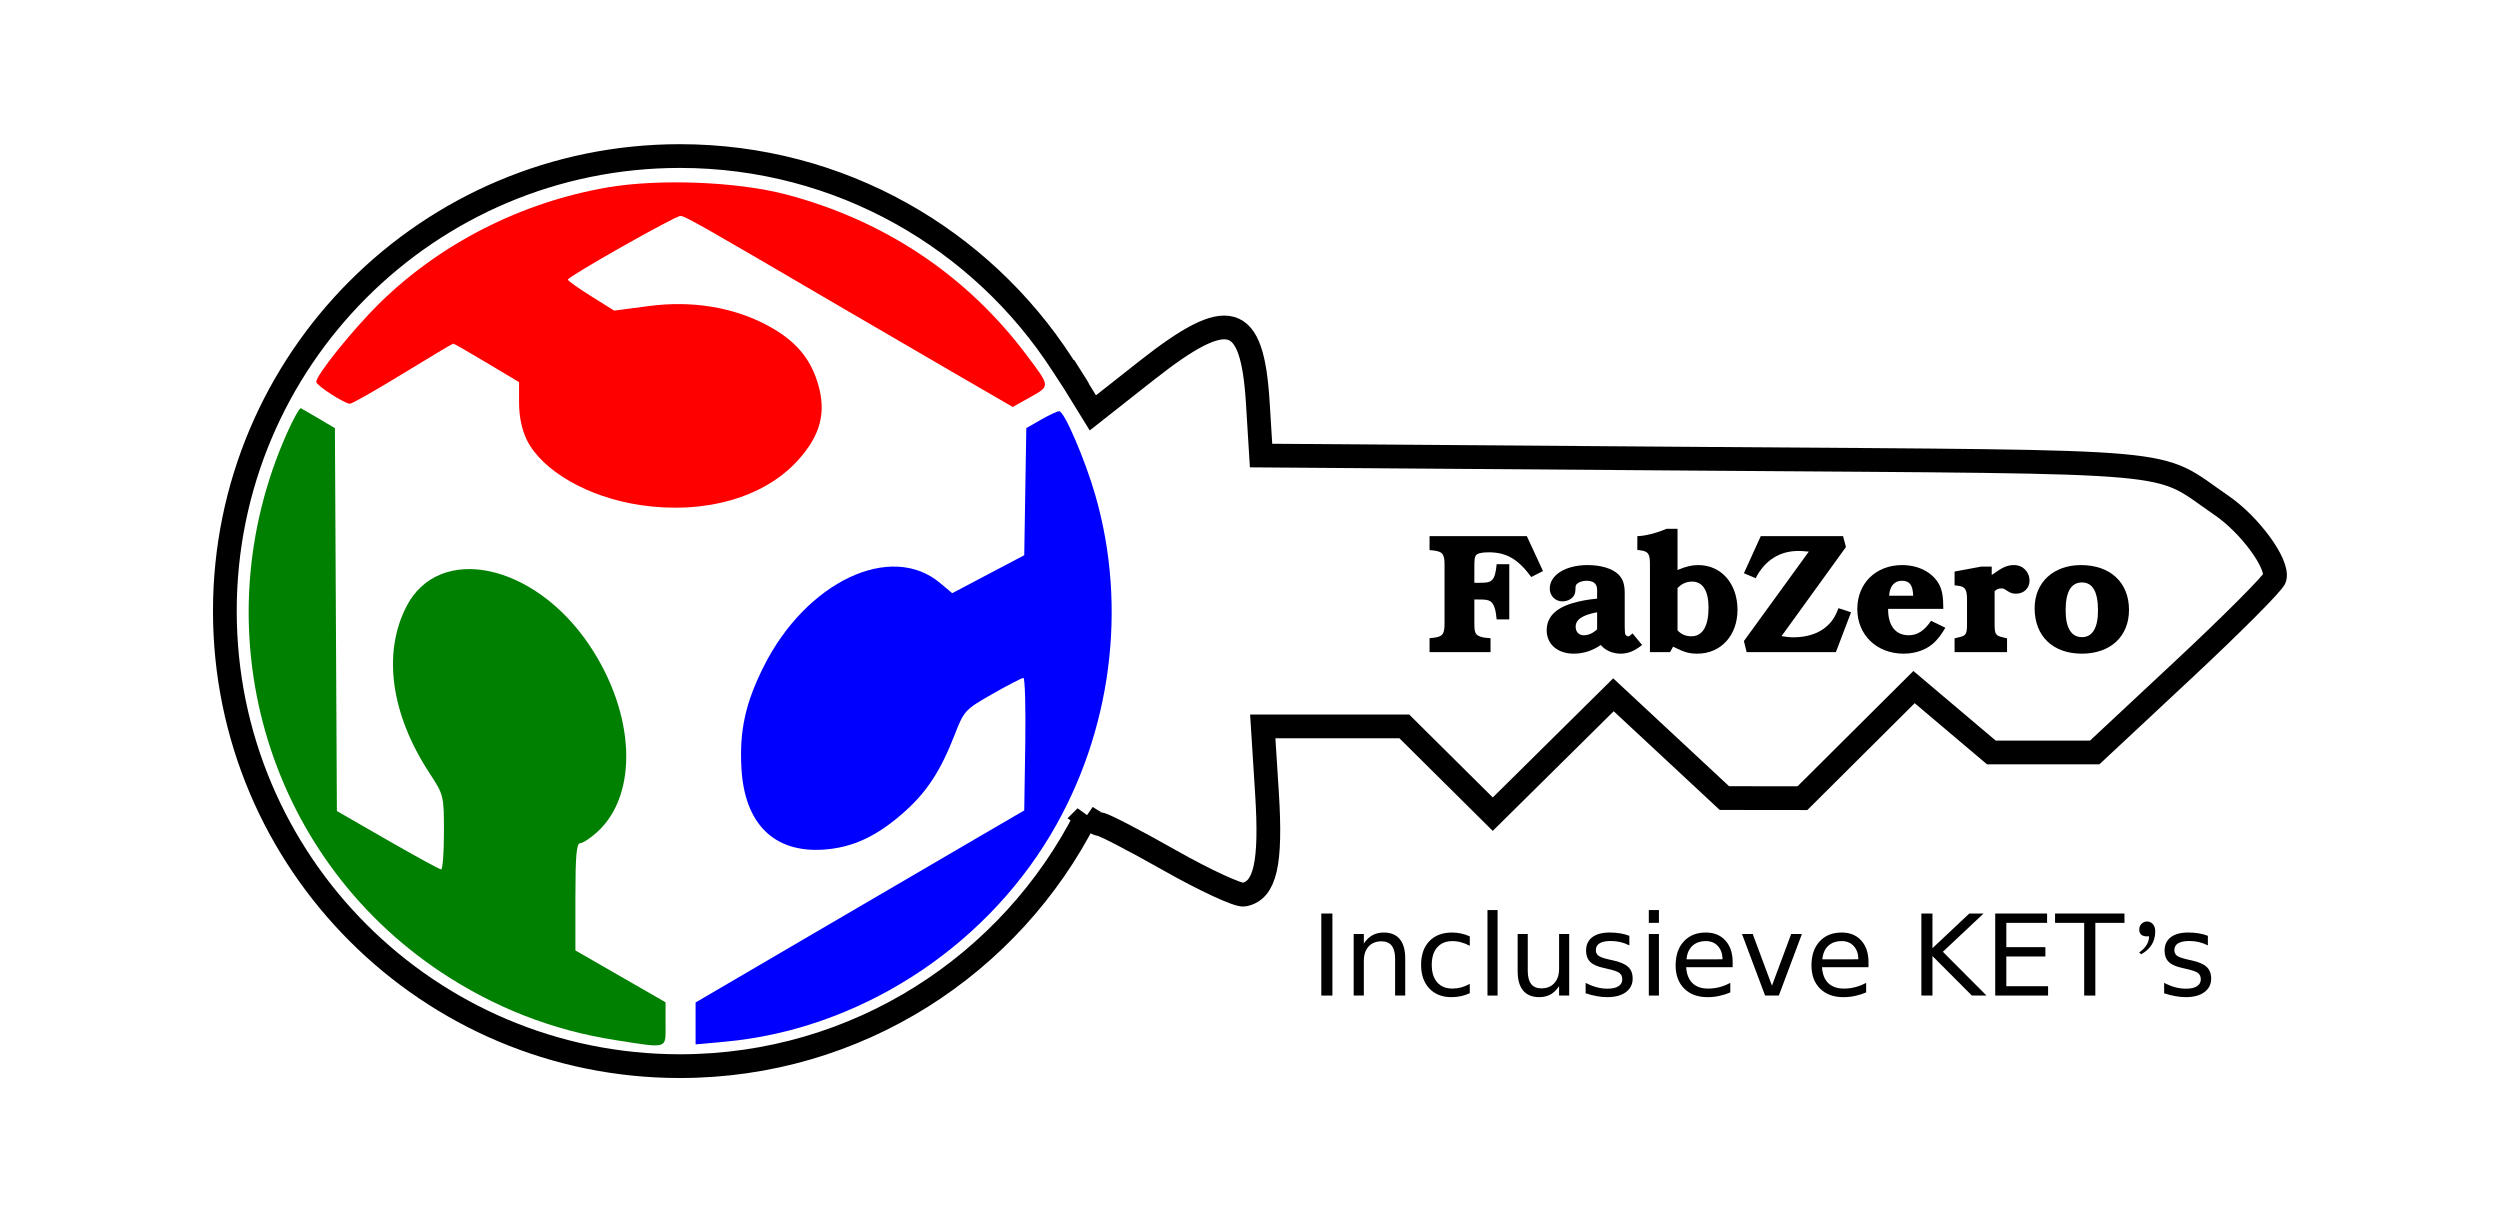
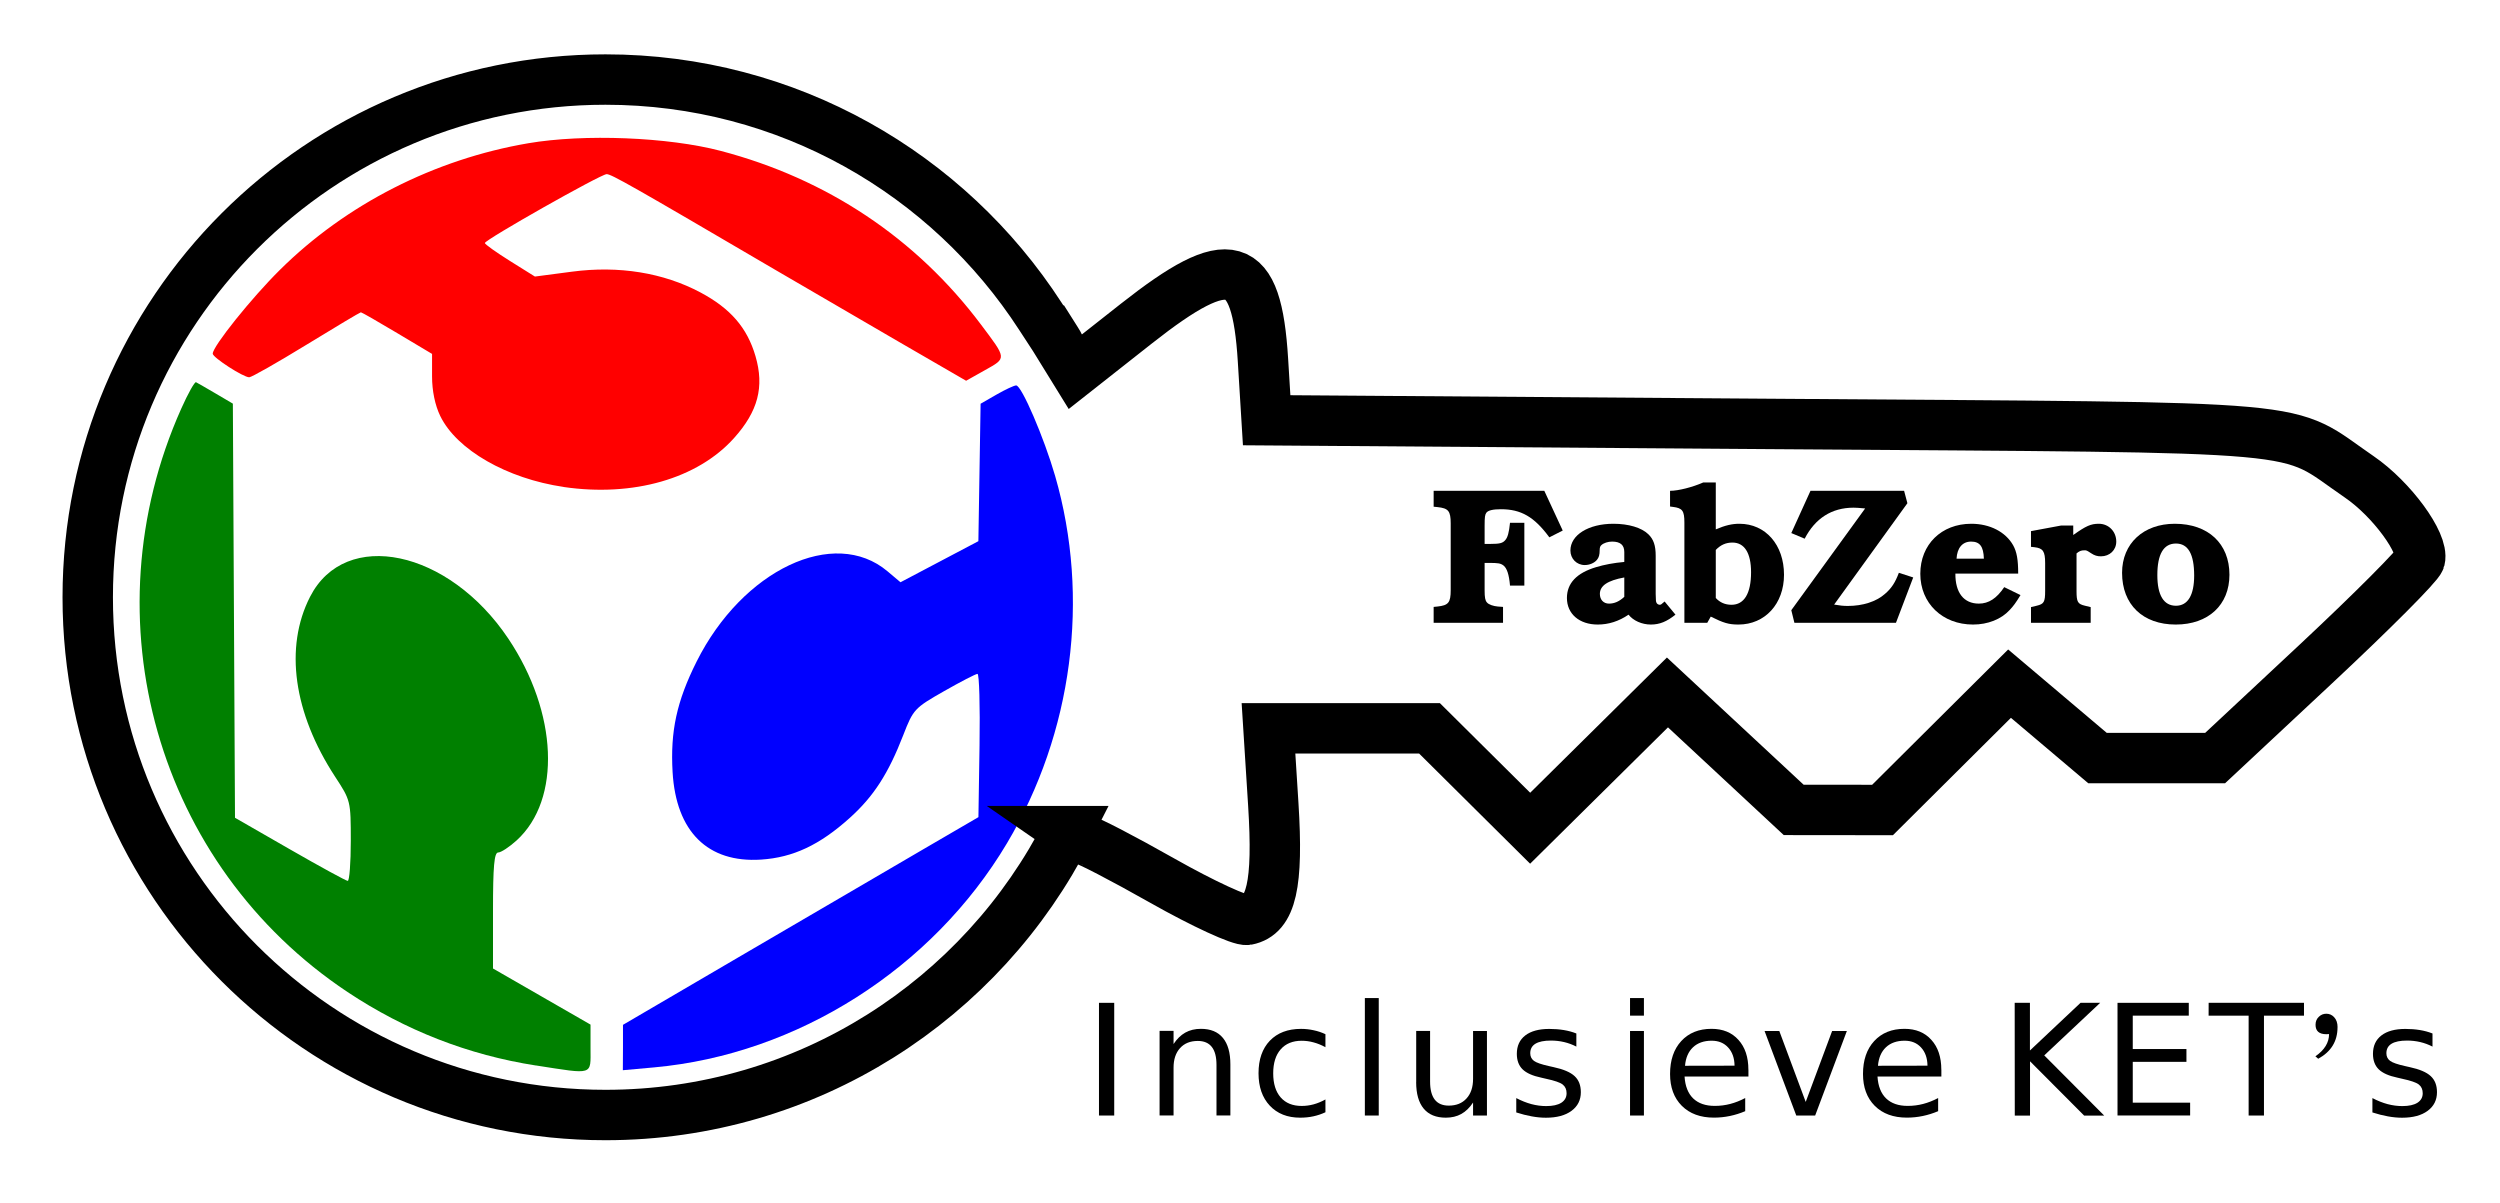
- <svg xmlns="http://www.w3.org/2000/svg" width="420.042mm" height="205.351mm" viewBox="0 0 420.042 205.351" version="1.1" id="svg1554">
+ <svg xmlns="http://www.w3.org/2000/svg" width="53.464mm" height="25.722mm" viewBox="0 0 53.464 25.722" version="1.1" id="svg1554">
  <defs id="defs1548" />
-   <g id="layer1" transform="translate(92.84821,-108.1458)">
-     <path style="fill:#008000;stroke-width:0.631" d="m 10.494,282.891 c -10.479,-1.629 -20.321,-5.469 -29.26,-11.416 -29.592,-19.69 -40.474,-57.869 -25.83,-90.628 1.052,-2.355 2.084,-4.2 2.293,-4.102 0.209,0.099 1.582,0.889 3.052,1.757 l 2.673,1.578 0.167,32.167 0.167,32.167 8.519,4.898 c 4.686,2.694 8.732,4.903 8.993,4.909 0.26,0.005 0.473,-2.797 0.473,-6.228 0,-6.17 -0.027,-6.28 -2.42,-9.939 -6.487,-9.918 -7.913,-20.112 -3.91,-27.958 5.475,-10.732 21.545,-7.342 30.802,6.498 7.692,11.5 8.249,24.981 1.295,31.332 -1.137,1.038 -2.43,1.888 -2.873,1.888 -0.616,0 -0.806,2.121 -0.806,9.011 v 9.011 l 7.573,4.355 7.573,4.355 v 3.673 c 0,4.264 0.577,4.082 -8.481,2.674 z" id="path859-8-9-3" />
-     <path style="fill:#0000ff;stroke-width:0.631" d="m 24.023,280.099 v -3.522 l 19.369,-11.332 c 10.653,-6.232 23.077,-13.492 27.609,-16.132 l 8.24,-4.801 0.172,-11.134 c 0.095,-6.124 -0.047,-11.131 -0.316,-11.128 -0.268,0.002 -2.612,1.216 -5.209,2.695 -4.569,2.602 -4.772,2.821 -6.311,6.787 -2.337,6.025 -4.623,9.565 -8.329,12.897 -4.675,4.203 -8.806,6.144 -13.77,6.468 -8.28,0.541 -13.211,-4.335 -13.747,-13.595 -0.367,-6.346 0.642,-10.992 3.731,-17.162 7.138,-14.262 21.372,-20.998 29.652,-14.031 l 2.023,1.702 6.052,-3.188 6.052,-3.188 0.174,-10.679 0.174,-10.679 2.475,-1.42 c 1.361,-0.781 2.736,-1.42 3.055,-1.42 0.845,0 4.324,8.088 6.055,14.075 5.468,18.919 2.72,39.9 -7.468,57.027 -11.587,19.479 -32.567,32.817 -54.792,34.835 l -4.891,0.444 z" id="path857-5-3-0" />
-     <path style="fill:#ff0000;stroke-width:0.631" d="M 14.811,193.018 C 5.972,191.722 -1.826,187.238 -4.366,181.99 c -0.806,-1.665 -1.271,-3.907 -1.271,-6.133 v -3.508 l -5.412,-3.235 c -2.977,-1.779 -5.516,-3.235 -5.644,-3.235 -0.127,0 -3.938,2.272 -8.469,5.049 -4.53,2.777 -8.528,5.049 -8.883,5.049 -0.921,0 -5.67,-3.072 -5.67,-3.668 0,-1.138 6.025,-8.649 10.46,-13.041 10.268,-10.168 23.995,-17.162 38.559,-19.644 8.659,-1.476 21.733,-0.957 29.896,1.187 16.501,4.334 30.352,13.57 40.395,26.937 4.058,5.401 4.041,5.221 0.685,7.108 l -2.966,1.667 -10.396,-6.024 c -5.718,-3.313 -14.372,-8.354 -19.231,-11.202 -22.356,-13.1 -25.478,-14.873 -26.203,-14.873 -0.903,0 -18.919,10.192 -18.919,10.703 0,0.19 1.751,1.439 3.891,2.777 l 3.891,2.432 5.763,-0.763 c 7.274,-0.963 14.186,0.157 19.956,3.232 4.671,2.49 7.249,5.475 8.542,9.894 1.398,4.776 0.4,8.572 -3.347,12.74 -5.662,6.297 -15.66,9.162 -26.452,7.58 z" id="path853-1-1-0" />
-     <path style="opacity:1;fill:none;fill-opacity:1;stroke:#000000;stroke-width:3.989;stroke-miterlimit:4;stroke-dasharray:none;stroke-dashoffset:0;stroke-opacity:1" d="m 89.615,245.357 c -12.615,24.873 -38.431,41.919 -68.229,41.919 -42.225,0 -76.455,-34.23 -76.455,-76.455 0,-42.225 34.23,-76.455 76.455,-76.455 26.921,0 50.593,13.914 64.215,34.944 5.813,8.974 0.343,0.38 0.343,0.38 l 4.825,7.826 9.019,-7.105 c 13.86,-10.92 17.758,-9.795 18.695,5.392 l 0.548,8.883 74.56,0.548 c 82.615,0.607 75.297,-0.051 86.796,7.814 4.77,3.262 9.564,9.801 8.953,12.209 -0.196,0.773 -7.081,7.686 -15.301,15.362 l -14.944,13.956 h -8.678 -8.678 l -6.498,-5.494 -6.498,-5.494 -9.375,9.332 -9.375,9.332 -6.557,-0.008 -6.557,-0.008 -9.32,-8.676 -9.32,-8.676 -10.138,10.029 -10.139,10.029 -7.433,-7.376 -7.433,-7.376 h -11.89 -11.89 l 0.711,11.239 c 0.747,11.799 -0.285,16.343 -3.866,17.032 -0.944,0.182 -6.546,-2.404 -12.448,-5.747 -5.902,-3.343 -11.174,-6.077 -11.714,-6.077 -0.541,0 -2.385,-1.278 -2.385,-1.278 z" id="path1000-4-4" />
-     <g aria-label="FabZero" transform="matrix(0.715533,0,0,0.715533,240.7319,862.7699)" style="font-style:normal;font-variant:normal;font-weight:normal;font-stretch:normal;font-size:40px;line-height:1;font-family:sans-serif;-inkscape-font-specification:sans-serif;letter-spacing:0px;word-spacing:0px;fill:#000000;fill-opacity:1;stroke:none" id="flowRoot899-4-8-5">
+   <g id="layer1" transform="translate(91.27429,-107.4608)">
+     <g id="g4700" transform="matrix(0.9506474,0,0,0.9506474,-3.854255,5.951971)">
+       <path id="path859-8-9-3" d="m -79.903,130.748 c -1.518,-0.236 -2.943,-0.792 -4.237,-1.653 -4.285,-2.851 -5.861,-8.38 -3.741,-13.124 0.152,-0.341 0.302,-0.608 0.332,-0.594 0.03,0.014 0.229,0.129 0.442,0.254 l 0.387,0.228 0.024,4.658 0.024,4.658 1.234,0.709 c 0.679,0.39 1.265,0.71 1.302,0.711 0.038,7.3e-4 0.069,-0.405 0.069,-0.902 0,-0.894 -0.004,-0.909 -0.351,-1.439 -0.939,-1.436 -1.146,-2.913 -0.566,-4.049 0.793,-1.554 3.12,-1.063 4.461,0.941 1.114,1.665 1.195,3.618 0.188,4.537 -0.165,0.15 -0.352,0.273 -0.416,0.273 -0.089,0 -0.117,0.307 -0.117,1.305 v 1.305 l 1.097,0.631 1.097,0.631 v 0.532 c 0,0.617 0.084,0.591 -1.228,0.387 z" style="fill:#008000;stroke-width:0.091" />
+       <path id="path857-5-3-0" d="m -77.944,130.343 v -0.51 l 2.805,-1.641 c 1.543,-0.903 3.342,-1.954 3.998,-2.336 l 1.193,-0.695 0.025,-1.612 c 0.014,-0.887 -0.007,-1.612 -0.046,-1.611 -0.039,2.9e-4 -0.378,0.176 -0.754,0.39 -0.662,0.377 -0.691,0.408 -0.914,0.983 -0.338,0.873 -0.669,1.385 -1.206,1.868 -0.677,0.609 -1.275,0.89 -1.994,0.937 -1.199,0.078 -1.913,-0.628 -1.991,-1.969 -0.053,-0.919 0.093,-1.592 0.54,-2.485 1.034,-2.065 3.095,-3.041 4.294,-2.032 l 0.293,0.247 0.876,-0.462 0.876,-0.462 0.025,-1.546 0.025,-1.546 0.358,-0.206 c 0.197,-0.113 0.396,-0.206 0.442,-0.206 0.122,0 0.626,1.171 0.877,2.038 0.792,2.74 0.394,5.778 -1.082,8.258 -1.678,2.821 -4.716,4.752 -7.935,5.045 l -0.708,0.064 z" style="fill:#0000ff;stroke-width:0.091" />
+       <path id="path853-1-1-0" d="m -79.278,117.733 c -1.28,-0.188 -2.409,-0.837 -2.777,-1.597 -0.117,-0.241 -0.184,-0.566 -0.184,-0.888 v -0.508 l -0.784,-0.468 c -0.431,-0.258 -0.799,-0.468 -0.817,-0.468 -0.018,0 -0.57,0.329 -1.226,0.731 -0.656,0.402 -1.235,0.731 -1.286,0.731 -0.133,0 -0.821,-0.445 -0.821,-0.531 0,-0.165 0.872,-1.253 1.515,-1.889 1.487,-1.473 3.475,-2.485 5.584,-2.845 1.254,-0.214 3.147,-0.139 4.329,0.172 2.39,0.628 4.395,1.965 5.85,3.901 0.588,0.782 0.585,0.756 0.099,1.029 l -0.429,0.241 -1.506,-0.872 c -0.828,-0.48 -2.081,-1.21 -2.785,-1.622 -3.237,-1.897 -3.69,-2.154 -3.795,-2.154 -0.131,0 -2.74,1.476 -2.74,1.55 0,0.028 0.254,0.208 0.563,0.402 l 0.563,0.352 0.835,-0.11 c 1.053,-0.139 2.054,0.023 2.89,0.468 0.676,0.361 1.05,0.793 1.237,1.433 0.202,0.692 0.058,1.241 -0.485,1.845 -0.82,0.912 -2.268,1.327 -3.831,1.098 z" style="fill:#ff0000;stroke-width:0.091" />
+     </g>
+     <path style="opacity:1;fill:none;fill-opacity:1;stroke:#000000;stroke-width:1.078;stroke-miterlimit:4;stroke-dasharray:none;stroke-dashoffset:0;stroke-opacity:1" d="m -68.445,125.235 c -1.827,3.602 -5.565,6.071 -9.881,6.071 -6.115,0 -11.072,-4.957 -11.072,-11.072 0,-6.115 4.957,-11.072 11.072,-11.072 3.899,0 7.327,2.015 9.299,5.06 0.842,1.3 0.05,0.055 0.05,0.055 l 0.699,1.133 1.306,-1.029 c 2.007,-1.581 2.572,-1.418 2.707,0.781 l 0.079,1.286 10.797,0.079 c 11.964,0.088 10.904,-0.007 12.569,1.132 0.691,0.472 1.385,1.419 1.297,1.768 -0.028,0.112 -1.026,1.113 -2.216,2.225 l -2.164,2.021 h -1.257 -1.257 l -0.941,-0.796 -0.941,-0.796 -1.358,1.351 -1.358,1.351 -0.95,-0.001 -0.95,-10e-4 -1.35,-1.256 -1.35,-1.256 -1.468,1.452 -1.468,1.452 -1.076,-1.068 -1.076,-1.068 h -1.722 -1.722 l 0.103,1.628 c 0.108,1.709 -0.041,2.367 -0.56,2.467 -0.137,0.026 -0.948,-0.348 -1.803,-0.832 -0.855,-0.484 -1.618,-0.88 -1.696,-0.88 -0.078,0 -0.345,-0.185 -0.345,-0.185 z" id="path1000-4-4" />
+     <g aria-label="FabZero" transform="matrix(0.1036205,0,0,0.1036205,-47.09043,214.194)" style="font-style:normal;font-variant:normal;font-weight:normal;font-stretch:normal;font-size:40px;line-height:1;font-family:sans-serif;-inkscape-font-specification:sans-serif;letter-spacing:0px;word-spacing:0px;fill:#000000;fill-opacity:1;stroke:none" id="flowRoot899-4-8-5">
      <path d="m -103.88,-920.543 -3.8,-8.2 h -22.84 v 3.28 l 0.8,0.08 c 2.24,0.24 2.72,0.8 2.72,3.36 v 13.8 c 0,2.56 -0.48,3.12 -2.72,3.36 l -0.8,0.08 v 3.28 h 14.32 v -3.28 l -1.08,-0.08 c -0.92,-0.08 -1.88,-0.4 -2.24,-0.84 -0.36,-0.4 -0.48,-1 -0.48,-2.52 v -5.64 h 0.92 c 1.88,0 2.36,0.08 2.96,0.52 0.72,0.56 1.16,1.84 1.36,4.16 h 2.96 v -12.96 h -2.96 c -0.2,2 -0.48,3.04 -1,3.6 -0.52,0.6 -1.12,0.76 -3.08,0.76 h -1.16 v -3.76 c 0,-1.84 0.08,-2.28 0.36,-2.68 0.36,-0.48 1.36,-0.72 3,-0.72 4.16,0 6.88,1.56 10,5.8 z" style="font-style:normal;font-variant:normal;font-weight:bold;font-stretch:normal;font-family:'URW Bookman L';-inkscape-font-specification:'URW Bookman L Bold'" id="path2129" />
      <path d="m -82.853,-905.903 c -0.08,0.08 -0.16,0.16 -0.28,0.24 -0.32,0.32 -0.52,0.44 -0.72,0.44 -0.28,0 -0.6,-0.2 -0.68,-0.44 -0.12,-0.28 -0.12,-0.28 -0.16,-1.8 v -7.88 c 0,-2.12 -0.44,-3.4 -1.52,-4.44 -1.4,-1.36 -4.08,-2.16 -7.2,-2.16 -5.16,0 -8.88,2.32 -8.88,5.52 0,1.68 1.28,3 2.96,3 0.96,0 1.96,-0.4 2.52,-1.08 0.4,-0.48 0.56,-1.04 0.56,-2 0,-0.56 0.12,-0.84 0.36,-1.04 0.48,-0.44 1.36,-0.72 2.2,-0.72 1.72,0 2.52,0.72 2.52,2.16 v 2.04 c -2.2,0.2 -4.12,0.56 -5.84,1.08 -4,1.2 -6,3.32 -6,6.36 0,3.28 2.56,5.48 6.36,5.48 2.24,0 4.36,-0.68 6.36,-2.04 0.96,1.24 2.76,2.04 4.6,2.04 1.8,0 3.28,-0.6 5.08,-2.04 z m -8.32,-0.96 c -1.04,0.96 -2.04,1.4 -3.16,1.4 -1.12,0 -1.88,-0.8 -1.88,-2 0,-1.68 1.56,-2.76 5.04,-3.4 z" style="font-style:normal;font-variant:normal;font-weight:bold;font-stretch:normal;font-family:'URW Bookman L';-inkscape-font-specification:'URW Bookman L Bold'" id="path2131" />
      <path d="m -72.29,-930.463 h -2.6 c -2.16,0.96 -5.12,1.72 -6.84,1.72 v 3.24 l 0.6,0.08 c 1.96,0.24 2.36,0.8 2.36,3.24 v 20.68 h 4.72 l 0.72,-1.28 c 2.64,1.32 3.72,1.64 5.72,1.64 5.48,0 9.4,-4.28 9.4,-10.28 0,-6.16 -3.8,-10.52 -9.2,-10.52 -1.52,0 -2.92,0.32 -4.88,1.16 z m 0,13.92 c 1,-1.04 2.08,-1.52 3.44,-1.52 2.48,0 3.84,2.16 3.84,6.12 0,4.36 -1.4,6.72 -4.04,6.72 -1.32,0 -2.4,-0.48 -3.24,-1.4 z" style="font-style:normal;font-variant:normal;font-weight:bold;font-stretch:normal;font-family:'URW Bookman L';-inkscape-font-specification:'URW Bookman L Bold'" id="path2133" />
      <path d="m -33.425,-928.743 h -19.32 l -3.96,8.72 2.76,1.16 c 2.16,-4.2 5.6,-6.4 10.08,-6.4 0.56,0 1.08,0.04 2.4,0.16 l -15.24,21 0.64,2.6 h 20.96 l 3.56,-9.36 -2.96,-0.96 c -0.76,2.04 -1.56,3.24 -2.88,4.36 -1.8,1.6 -4.6,2.48 -7.64,2.48 -0.96,0 -1.64,-0.08 -2.84,-0.28 l 15.12,-20.92 z" style="font-style:normal;font-variant:normal;font-weight:bold;font-stretch:normal;font-family:'URW Bookman L';-inkscape-font-specification:'URW Bookman L Bold'" id="path2135" />
      <path d="m -9.88,-911.663 c 0,-2.84 -0.28,-4.48 -1.04,-5.84 -1.56,-2.76 -4.8,-4.44 -8.64,-4.44 -6.16,0 -10.52,4.28 -10.52,10.32 0,6.08 4.56,10.48 10.88,10.48 3.04,0 5.8,-1.08 7.56,-3 0.76,-0.8 1.24,-1.44 2.24,-3.08 l -3.36,-1.64 c -1.56,2.32 -3.2,3.4 -5.24,3.4 -3.12,0 -4.88,-2.28 -4.84,-6.2 z m -12.72,-3.08 c 0.12,-2.2 1.2,-3.52 3,-3.52 1.8,0 2.56,1 2.64,3.52 z" style="font-style:normal;font-variant:normal;font-weight:bold;font-stretch:normal;font-family:'URW Bookman L';-inkscape-font-specification:'URW Bookman L Bold'" id="path2137" />
      <path d="m 1.483,-921.583 h -2.48 l -6.24,1.16 v 3.24 l 0.72,0.08 c 1.76,0.2 2.2,0.84 2.2,3.28 v 5.76 c 0,2.28 -0.24,2.68 -1.76,3.04 l -1.16,0.28 v 3.24 h 12.32 v -3.24 l -1.16,-0.28 c -1.52,-0.36 -1.76,-0.76 -1.76,-3.04 v -7.76 c 0.56,-0.48 0.96,-0.64 1.6,-0.64 0.48,0 0.48,0 1.4,0.6 0.72,0.48 1.28,0.64 2.04,0.64 1.8,0 3.16,-1.28 3.16,-3.04 0,-2.08 -1.56,-3.68 -3.6,-3.68 -1.64,0 -2.64,0.44 -5.28,2.32 z" style="font-style:normal;font-variant:normal;font-weight:bold;font-stretch:normal;font-family:'URW Bookman L';-inkscape-font-specification:'URW Bookman L Bold'" id="path2139" />
      <path d="m 22.44,-921.943 c -6.48,0 -10.88,4.08 -10.88,10.12 0,6.56 4.28,10.68 11.08,10.68 6.72,0 11.08,-4.04 11.08,-10.28 0,-6.44 -4.4,-10.52 -11.28,-10.52 z m 0.24,4.08 c 2.52,0 3.76,2.2 3.76,6.6 0,4.08 -1.32,6.24 -3.76,6.24 -2.52,0 -3.84,-2.16 -3.84,-6.32 0,-4.32 1.28,-6.52 3.84,-6.52 z" style="font-style:normal;font-variant:normal;font-weight:bold;font-stretch:normal;font-family:'URW Bookman L';-inkscape-font-specification:'URW Bookman L Bold'" id="path2141" />
    </g>
-     <g aria-label="Inclusieve KET's" transform="matrix(0.4727061,0,0,0.4727061,226.6192,614.769)" style="font-style:normal;font-weight:normal;font-size:40px;line-height:1;font-family:sans-serif;letter-spacing:0px;word-spacing:0px;fill:#000000;fill-opacity:1;stroke:none" id="flowRoot907-1-7-9">
-       <path d="m -206.186,-747.053 h 3.945 v 29.16 h -3.945 z" style="font-style:normal;font-variant:normal;font-weight:normal;font-stretch:normal;font-family:Gubbi;-inkscape-font-specification:Gubbi" id="path2144" />
-       <path d="m -176.361,-731.096 v 13.203 h -3.594 v -13.086 q 0,-3.105 -1.211,-4.648 -1.211,-1.543 -3.633,-1.543 -2.91,0 -4.59,1.855 -1.68,1.855 -1.68,5.059 v 12.363 h -3.613 v -21.875 h 3.613 v 3.398 q 1.289,-1.973 3.027,-2.949 1.758,-0.977 4.043,-0.977 3.77,0 5.703,2.344 1.934,2.324 1.934,6.855 z" style="font-style:normal;font-variant:normal;font-weight:normal;font-stretch:normal;font-family:Gubbi;-inkscape-font-specification:Gubbi" id="path2146" />
-       <path d="m -153.412,-738.928 v 3.359 q -1.523,-0.84 -3.066,-1.25 -1.523,-0.43 -3.086,-0.43 -3.496,0 -5.43,2.227 -1.934,2.207 -1.934,6.211 0,4.004 1.934,6.23 1.934,2.207 5.43,2.207 1.562,0 3.086,-0.41 1.543,-0.43 3.066,-1.27 v 3.32 q -1.504,0.703 -3.125,1.055 -1.602,0.352 -3.418,0.352 -4.941,0 -7.852,-3.105 -2.91,-3.105 -2.91,-8.379 0,-5.352 2.93,-8.418 2.949,-3.066 8.066,-3.066 1.66,0 3.242,0.352 1.582,0.332 3.066,1.016 z" style="font-style:normal;font-variant:normal;font-weight:normal;font-stretch:normal;font-family:Gubbi;-inkscape-font-specification:Gubbi" id="path2148" />
-       <path d="m -147.123,-748.283 h 3.594 v 30.391 h -3.594 z" style="font-style:normal;font-variant:normal;font-weight:normal;font-stretch:normal;font-family:Gubbi;-inkscape-font-specification:Gubbi" id="path2150" />
-       <path d="m -136.4,-726.525 v -13.242 h 3.594 v 13.105 q 0,3.105 1.211,4.668 1.211,1.543 3.633,1.543 2.91,0 4.59,-1.855 1.699,-1.855 1.699,-5.059 v -12.402 h 3.594 v 21.875 h -3.594 v -3.359 q -1.309,1.992 -3.047,2.969 -1.719,0.957 -4.004,0.957 -3.77,0 -5.723,-2.344 -1.953,-2.344 -1.953,-6.855 z m 9.043,-13.77 z" style="font-style:normal;font-variant:normal;font-weight:normal;font-stretch:normal;font-family:Gubbi;-inkscape-font-specification:Gubbi" id="path2152" />
-       <path d="m -96.693,-739.123 v 3.398 q -1.523,-0.781 -3.164,-1.172 -1.641,-0.391 -3.398,-0.391 -2.676,0 -4.023,0.82 -1.328,0.82 -1.328,2.461 0,1.25 0.957,1.973 0.957,0.703 3.848,1.348 l 1.23,0.273 q 3.828,0.82 5.43,2.324 1.621,1.484 1.621,4.16 0,3.047 -2.422,4.824 -2.402,1.777 -6.621,1.777 -1.758,0 -3.672,-0.352 -1.895,-0.332 -4.004,-1.016 v -3.711 q 1.992,1.035 3.926,1.562 1.934,0.508 3.828,0.508 2.539,0 3.906,-0.859 1.367,-0.879 1.367,-2.461 0,-1.465 -0.996,-2.246 -0.977,-0.781 -4.316,-1.504 l -1.25,-0.293 q -3.34,-0.703 -4.824,-2.148 -1.484,-1.465 -1.484,-4.004 0,-3.086 2.188,-4.766 2.188,-1.68 6.211,-1.68 1.992,0 3.75,0.293 1.758,0.293 3.242,0.879 z" style="font-style:normal;font-variant:normal;font-weight:normal;font-stretch:normal;font-family:Gubbi;-inkscape-font-specification:Gubbi" id="path2154" />
-       <path d="m -89.779,-739.768 h 3.594 v 21.875 h -3.594 z m 0,-8.516 h 3.594 v 4.551 h -3.594 z" style="font-style:normal;font-variant:normal;font-weight:normal;font-stretch:normal;font-family:Gubbi;-inkscape-font-specification:Gubbi" id="path2156" />
-       <path d="m -59.975,-729.729 v 1.758 h -16.523 q 0.234,3.711 2.227,5.664 2.012,1.934 5.586,1.934 2.07,0 4.004,-0.508 1.953,-0.508 3.867,-1.523 v 3.398 q -1.934,0.82 -3.965,1.25 -2.031,0.43 -4.121,0.43 -5.234,0 -8.301,-3.047 -3.047,-3.047 -3.047,-8.242 0,-5.371 2.891,-8.516 2.91,-3.164 7.832,-3.164 4.414,0 6.973,2.852 2.578,2.832 2.578,7.715 z m -3.594,-1.055 q -0.039,-2.949 -1.66,-4.707 -1.602,-1.758 -4.258,-1.758 -3.008,0 -4.824,1.699 -1.797,1.699 -2.07,4.785 z" style="font-style:normal;font-variant:normal;font-weight:normal;font-stretch:normal;font-family:Gubbi;-inkscape-font-specification:Gubbi" id="path2158" />
-       <path d="m -56.654,-739.768 h 3.809 l 6.836,18.359 6.836,-18.359 h 3.809 l -8.203,21.875 h -4.883 z" style="font-style:normal;font-variant:normal;font-weight:normal;font-stretch:normal;font-family:Gubbi;-inkscape-font-specification:Gubbi" id="path2160" />
-       <path d="m -11.693,-729.729 v 1.758 h -16.523 q 0.234,3.711 2.227,5.664 2.012,1.934 5.586,1.934 2.07,0 4.004,-0.508 1.953,-0.508 3.867,-1.523 v 3.398 q -1.934,0.82 -3.965,1.25 -2.031,0.43 -4.121,0.43 -5.234,0 -8.301,-3.047 -3.047,-3.047 -3.047,-8.242 0,-5.371 2.891,-8.516 2.91,-3.164 7.832,-3.164 4.414,0 6.973,2.852 2.578,2.832 2.578,7.715 z m -3.594,-1.055 q -0.039,-2.949 -1.66,-4.707 -1.602,-1.758 -4.258,-1.758 -3.008,0 -4.824,1.699 -1.797,1.699 -2.07,4.785 z" style="font-style:normal;font-variant:normal;font-weight:normal;font-stretch:normal;font-family:Gubbi;-inkscape-font-specification:Gubbi" id="path2162" />
-       <path d="m 7.096,-747.053 h 3.945 v 12.324 l 13.086,-12.324 h 5.078 l -14.473,13.594 15.508,15.566 h -5.195 l -14.004,-14.043 v 14.043 H 7.096 Z" style="font-style:normal;font-variant:normal;font-weight:normal;font-stretch:normal;font-family:Gubbi;-inkscape-font-specification:Gubbi" id="path2164" />
-       <path d="m 33.346,-747.053 h 18.438 v 3.32 H 37.291 v 8.633 h 13.887 v 3.32 H 37.291 v 10.566 h 14.844 v 3.32 H 33.346 Z" style="font-style:normal;font-variant:normal;font-weight:normal;font-stretch:normal;font-family:Gubbi;-inkscape-font-specification:Gubbi" id="path2166" />
-       <path d="m 54.615,-747.053 h 24.668 v 3.32 H 68.932 v 25.84 h -3.965 v -25.84 H 54.615 Z" style="font-style:normal;font-variant:normal;font-weight:normal;font-stretch:normal;font-family:Gubbi;-inkscape-font-specification:Gubbi" id="path2168" />
-       <path d="m 90.221,-740.725 q 0,5.41 -5,8.145 l -0.723,-0.625 q 3.535,-2.461 3.535,-5.762 -0.312,0.039 -0.703,0.039 -2.793,0 -2.793,-2.441 0,-1.289 0.879,-2.09 0.801,-0.762 1.895,-0.762 1.172,0 1.992,0.859 0.918,0.957 0.918,2.637 z" style="font-style:normal;font-variant:normal;font-weight:normal;font-stretch:normal;font-family:Gubbi;-inkscape-font-specification:Gubbi" id="path2170" />
-       <path d="m 108.932,-739.123 v 3.398 q -1.523,-0.781 -3.164,-1.172 -1.641,-0.391 -3.398,-0.391 -2.676,0 -4.023,0.82 -1.328,0.82 -1.328,2.461 0,1.25 0.957,1.973 0.957,0.703 3.848,1.348 l 1.23,0.273 q 3.828,0.82 5.43,2.324 1.621,1.484 1.621,4.16 0,3.047 -2.422,4.824 -2.402,1.777 -6.621,1.777 -1.758,0 -3.672,-0.352 -1.895,-0.332 -4.004,-1.016 v -3.711 q 1.992,1.035 3.926,1.562 1.934,0.508 3.828,0.508 2.539,0 3.906,-0.859 1.367,-0.879 1.367,-2.461 0,-1.465 -0.996,-2.246 -0.977,-0.781 -4.316,-1.504 l -1.25,-0.293 q -3.34,-0.703 -4.824,-2.148 -1.484,-1.465 -1.484,-4.004 0,-3.086 2.188,-4.766 2.188,-1.68 6.211,-1.68 1.992,0 3.75,0.293 1.758,0.293 3.242,0.879 z" style="font-style:normal;font-variant:normal;font-weight:normal;font-stretch:normal;font-family:Gubbi;-inkscape-font-specification:Gubbi" id="path2172" />
-     </g>
+     <path id="path2144" style="font-style:normal;font-variant:normal;font-weight:normal;font-stretch:normal;font-size:medium;line-height:1;font-family:Gubbi;-inkscape-font-specification:Gubbi;letter-spacing:0px;word-spacing:0px;fill:#000000;fill-opacity:1;stroke:none;stroke-width:0.083" d="m -67.772,128.907 h 0.326 v 2.41 h -0.326 z" />
+     <path id="path2146" style="font-style:normal;font-variant:normal;font-weight:normal;font-stretch:normal;font-size:medium;line-height:1;font-family:Gubbi;-inkscape-font-specification:Gubbi;letter-spacing:0px;word-spacing:0px;fill:#000000;fill-opacity:1;stroke:none;stroke-width:0.083" d="m -64.962,130.225 v 1.091 h -0.297 v -1.082 q 0,-0.257 -0.1,-0.384 -0.1,-0.128 -0.3,-0.128 -0.241,0 -0.379,0.153 -0.139,0.153 -0.139,0.418 v 1.022 h -0.299 v -1.808 h 0.299 v 0.281 q 0.107,-0.163 0.25,-0.244 0.145,-0.081 0.334,-0.081 0.312,0 0.471,0.194 0.16,0.192 0.16,0.567 z" />
+     <path id="path2148" style="font-style:normal;font-variant:normal;font-weight:normal;font-stretch:normal;font-size:medium;line-height:1;font-family:Gubbi;-inkscape-font-specification:Gubbi;letter-spacing:0px;word-spacing:0px;fill:#000000;fill-opacity:1;stroke:none;stroke-width:0.083" d="m -62.929,129.578 v 0.278 q -0.126,-0.069 -0.253,-0.103 -0.126,-0.035 -0.255,-0.035 -0.289,0 -0.449,0.184 -0.16,0.182 -0.16,0.513 0,0.331 0.16,0.515 0.16,0.182 0.449,0.182 0.129,0 0.255,-0.034 0.128,-0.035 0.253,-0.105 v 0.274 q -0.124,0.058 -0.258,0.087 -0.132,0.029 -0.283,0.029 -0.408,0 -0.649,-0.257 -0.241,-0.257 -0.241,-0.693 0,-0.442 0.242,-0.696 0.244,-0.253 0.667,-0.253 0.137,0 0.268,0.029 0.131,0.027 0.253,0.084 z" />
+     <path id="path2150" style="font-style:normal;font-variant:normal;font-weight:normal;font-stretch:normal;font-size:medium;line-height:1;font-family:Gubbi;-inkscape-font-specification:Gubbi;letter-spacing:0px;word-spacing:0px;fill:#000000;fill-opacity:1;stroke:none;stroke-width:0.083" d="m -62.086,128.805 h 0.297 v 2.512 h -0.297 z" />
+     <path id="path2152" style="font-style:normal;font-variant:normal;font-weight:normal;font-stretch:normal;font-size:medium;line-height:1;font-family:Gubbi;-inkscape-font-specification:Gubbi;letter-spacing:0px;word-spacing:0px;fill:#000000;fill-opacity:1;stroke:none;stroke-width:0.083" d="m -60.988,130.603 v -1.095 h 0.297 v 1.083 q 0,0.257 0.1,0.386 0.1,0.128 0.3,0.128 0.241,0 0.379,-0.153 0.14,-0.153 0.14,-0.418 v -1.025 h 0.297 v 1.808 h -0.297 v -0.278 q -0.108,0.165 -0.252,0.245 -0.142,0.079 -0.331,0.079 -0.312,0 -0.473,-0.194 -0.161,-0.194 -0.161,-0.567 z m 0.747,-1.138 z" />
+     <path id="path2154" style="font-style:normal;font-variant:normal;font-weight:normal;font-stretch:normal;font-size:medium;line-height:1;font-family:Gubbi;-inkscape-font-specification:Gubbi;letter-spacing:0px;word-spacing:0px;fill:#000000;fill-opacity:1;stroke:none;stroke-width:0.083" d="m -57.563,129.562 v 0.281 q -0.126,-0.065 -0.262,-0.097 -0.136,-0.032 -0.281,-0.032 -0.221,0 -0.333,0.068 -0.11,0.068 -0.11,0.203 0,0.103 0.079,0.163 0.079,0.058 0.318,0.111 l 0.102,0.023 q 0.316,0.068 0.449,0.192 0.134,0.123 0.134,0.344 0,0.252 -0.2,0.399 -0.199,0.147 -0.547,0.147 -0.145,0 -0.303,-0.029 -0.157,-0.028 -0.331,-0.084 v -0.307 q 0.165,0.086 0.324,0.129 0.16,0.042 0.316,0.042 0.21,0 0.323,-0.071 0.113,-0.073 0.113,-0.203 0,-0.121 -0.082,-0.186 -0.081,-0.065 -0.357,-0.124 l -0.103,-0.024 q -0.276,-0.058 -0.399,-0.178 -0.123,-0.121 -0.123,-0.331 0,-0.255 0.181,-0.394 0.181,-0.139 0.513,-0.139 0.165,0 0.31,0.024 0.145,0.024 0.268,0.073 z" />
+     <path id="path2156" style="font-style:normal;font-variant:normal;font-weight:normal;font-stretch:normal;font-size:medium;line-height:1;font-family:Gubbi;-inkscape-font-specification:Gubbi;letter-spacing:0px;word-spacing:0px;fill:#000000;fill-opacity:1;stroke:none;stroke-width:0.083" d="m -56.415,129.509 h 0.297 v 1.808 h -0.297 z m 0,-0.704 h 0.297 v 0.376 h -0.297 z" />
+     <path id="path2158" style="font-style:normal;font-variant:normal;font-weight:normal;font-stretch:normal;font-size:medium;line-height:1;font-family:Gubbi;-inkscape-font-specification:Gubbi;letter-spacing:0px;word-spacing:0px;fill:#000000;fill-opacity:1;stroke:none;stroke-width:0.083" d="m -53.883,130.338 v 0.145 h -1.366 q 0.019,0.307 0.184,0.468 0.166,0.16 0.462,0.16 0.171,0 0.331,-0.042 0.161,-0.042 0.32,-0.126 v 0.281 q -0.16,0.068 -0.328,0.103 -0.168,0.035 -0.341,0.035 -0.433,0 -0.686,-0.252 -0.252,-0.252 -0.252,-0.681 0,-0.444 0.239,-0.704 0.241,-0.262 0.647,-0.262 0.365,0 0.576,0.236 0.213,0.234 0.213,0.638 z m -0.297,-0.087 q -0.003,-0.244 -0.137,-0.389 -0.132,-0.145 -0.352,-0.145 -0.249,0 -0.399,0.14 -0.149,0.14 -0.171,0.396 z" />
+     <path id="path2160" style="font-style:normal;font-variant:normal;font-weight:normal;font-stretch:normal;font-size:medium;line-height:1;font-family:Gubbi;-inkscape-font-specification:Gubbi;letter-spacing:0px;word-spacing:0px;fill:#000000;fill-opacity:1;stroke:none;stroke-width:0.083" d="m -53.538,129.509 h 0.315 l 0.565,1.517 0.565,-1.517 h 0.315 l -0.678,1.808 h -0.404 z" />
+     <path id="path2162" style="font-style:normal;font-variant:normal;font-weight:normal;font-stretch:normal;font-size:medium;line-height:1;font-family:Gubbi;-inkscape-font-specification:Gubbi;letter-spacing:0px;word-spacing:0px;fill:#000000;fill-opacity:1;stroke:none;stroke-width:0.083" d="m -49.757,130.338 v 0.145 h -1.366 q 0.019,0.307 0.184,0.468 0.166,0.16 0.462,0.16 0.171,0 0.331,-0.042 0.161,-0.042 0.32,-0.126 v 0.281 q -0.16,0.068 -0.328,0.103 -0.168,0.035 -0.341,0.035 -0.433,0 -0.686,-0.252 -0.252,-0.252 -0.252,-0.681 0,-0.444 0.239,-0.704 0.241,-0.262 0.647,-0.262 0.365,0 0.576,0.236 0.213,0.234 0.213,0.638 z m -0.297,-0.087 q -0.003,-0.244 -0.137,-0.389 -0.132,-0.145 -0.352,-0.145 -0.249,0 -0.399,0.14 -0.149,0.14 -0.171,0.396 z" />
+     <path id="path2164" style="font-style:normal;font-variant:normal;font-weight:normal;font-stretch:normal;font-size:medium;line-height:1;font-family:Gubbi;-inkscape-font-specification:Gubbi;letter-spacing:0px;word-spacing:0px;fill:#000000;fill-opacity:1;stroke:none;stroke-width:0.083" d="m -48.189,128.907 h 0.326 v 1.019 l 1.082,-1.019 h 0.42 l -1.196,1.124 1.282,1.287 h -0.429 l -1.157,-1.161 v 1.161 h -0.326 z" />
+     <path id="path2166" style="font-style:normal;font-variant:normal;font-weight:normal;font-stretch:normal;font-size:medium;line-height:1;font-family:Gubbi;-inkscape-font-specification:Gubbi;letter-spacing:0px;word-spacing:0px;fill:#000000;fill-opacity:1;stroke:none;stroke-width:0.083" d="m -45.99,128.907 h 1.524 v 0.274 h -1.198 v 0.714 h 1.148 v 0.274 h -1.148 v 0.873 h 1.227 v 0.274 h -1.553 z" />
+     <path id="path2168" style="font-style:normal;font-variant:normal;font-weight:normal;font-stretch:normal;font-size:medium;line-height:1;font-family:Gubbi;-inkscape-font-specification:Gubbi;letter-spacing:0px;word-spacing:0px;fill:#000000;fill-opacity:1;stroke:none;stroke-width:0.083" d="m -44.041,128.907 h 2.039 v 0.274 h -0.856 v 2.136 h -0.328 v -2.136 h -0.856 z" />
+     <path id="path2170" style="font-style:normal;font-variant:normal;font-weight:normal;font-stretch:normal;font-size:medium;line-height:1;font-family:Gubbi;-inkscape-font-specification:Gubbi;letter-spacing:0px;word-spacing:0px;fill:#000000;fill-opacity:1;stroke:none;stroke-width:0.083" d="m -41.285,129.43 q 0,0.447 -0.413,0.673 l -0.06,-0.052 q 0.292,-0.203 0.292,-0.476 -0.026,0.003 -0.058,0.003 -0.231,0 -0.231,-0.202 0,-0.107 0.073,-0.173 0.066,-0.063 0.157,-0.063 0.097,0 0.165,0.071 0.076,0.079 0.076,0.218 z" />
+     <path id="path2172" style="font-style:normal;font-variant:normal;font-weight:normal;font-stretch:normal;font-size:medium;line-height:1;font-family:Gubbi;-inkscape-font-specification:Gubbi;letter-spacing:0px;word-spacing:0px;fill:#000000;fill-opacity:1;stroke:none;stroke-width:0.083" d="m -39.254,129.562 v 0.281 q -0.126,-0.065 -0.262,-0.097 -0.136,-0.032 -0.281,-0.032 -0.221,0 -0.333,0.068 -0.11,0.068 -0.11,0.203 0,0.103 0.079,0.163 0.079,0.058 0.318,0.111 l 0.102,0.023 q 0.316,0.068 0.449,0.192 0.134,0.123 0.134,0.344 0,0.252 -0.2,0.399 -0.199,0.147 -0.547,0.147 -0.145,0 -0.303,-0.029 -0.157,-0.028 -0.331,-0.084 v -0.307 q 0.165,0.086 0.324,0.129 0.16,0.042 0.316,0.042 0.21,0 0.323,-0.071 0.113,-0.073 0.113,-0.203 0,-0.121 -0.082,-0.186 -0.081,-0.065 -0.357,-0.124 l -0.103,-0.024 q -0.276,-0.058 -0.399,-0.178 -0.123,-0.121 -0.123,-0.331 0,-0.255 0.181,-0.394 0.181,-0.139 0.513,-0.139 0.165,0 0.31,0.024 0.145,0.024 0.268,0.073 z" />
  </g>
</svg>
